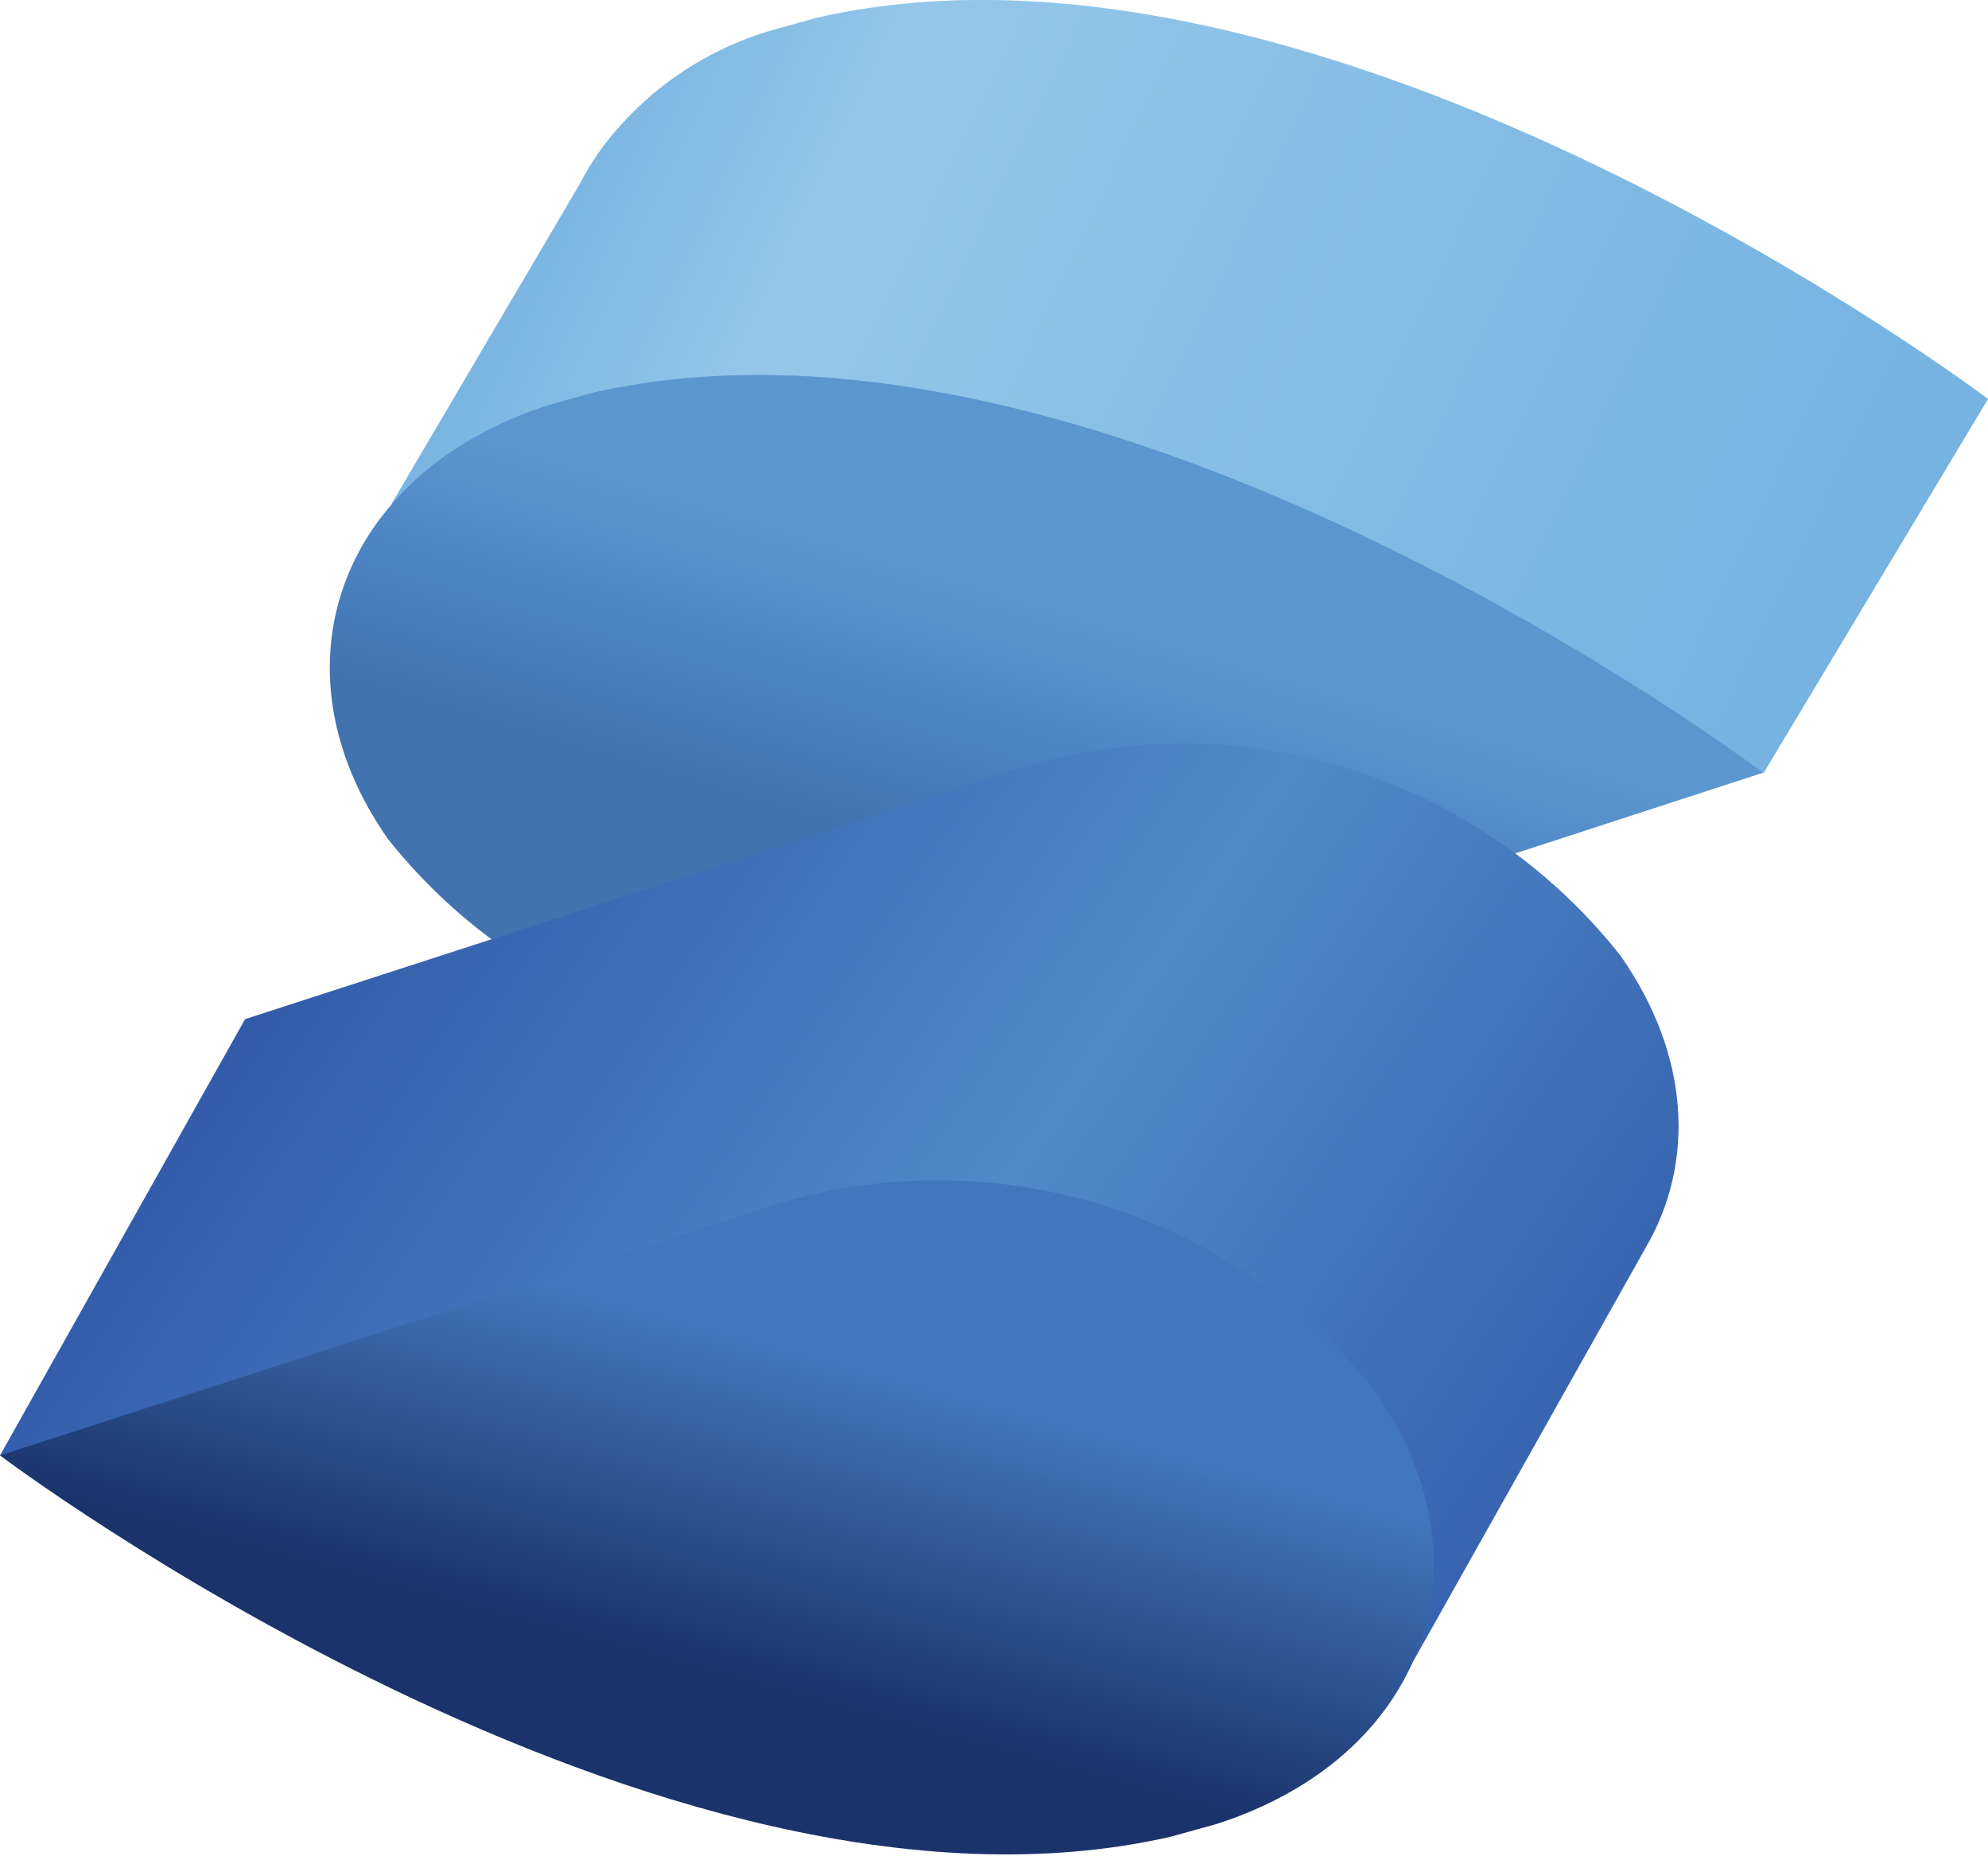
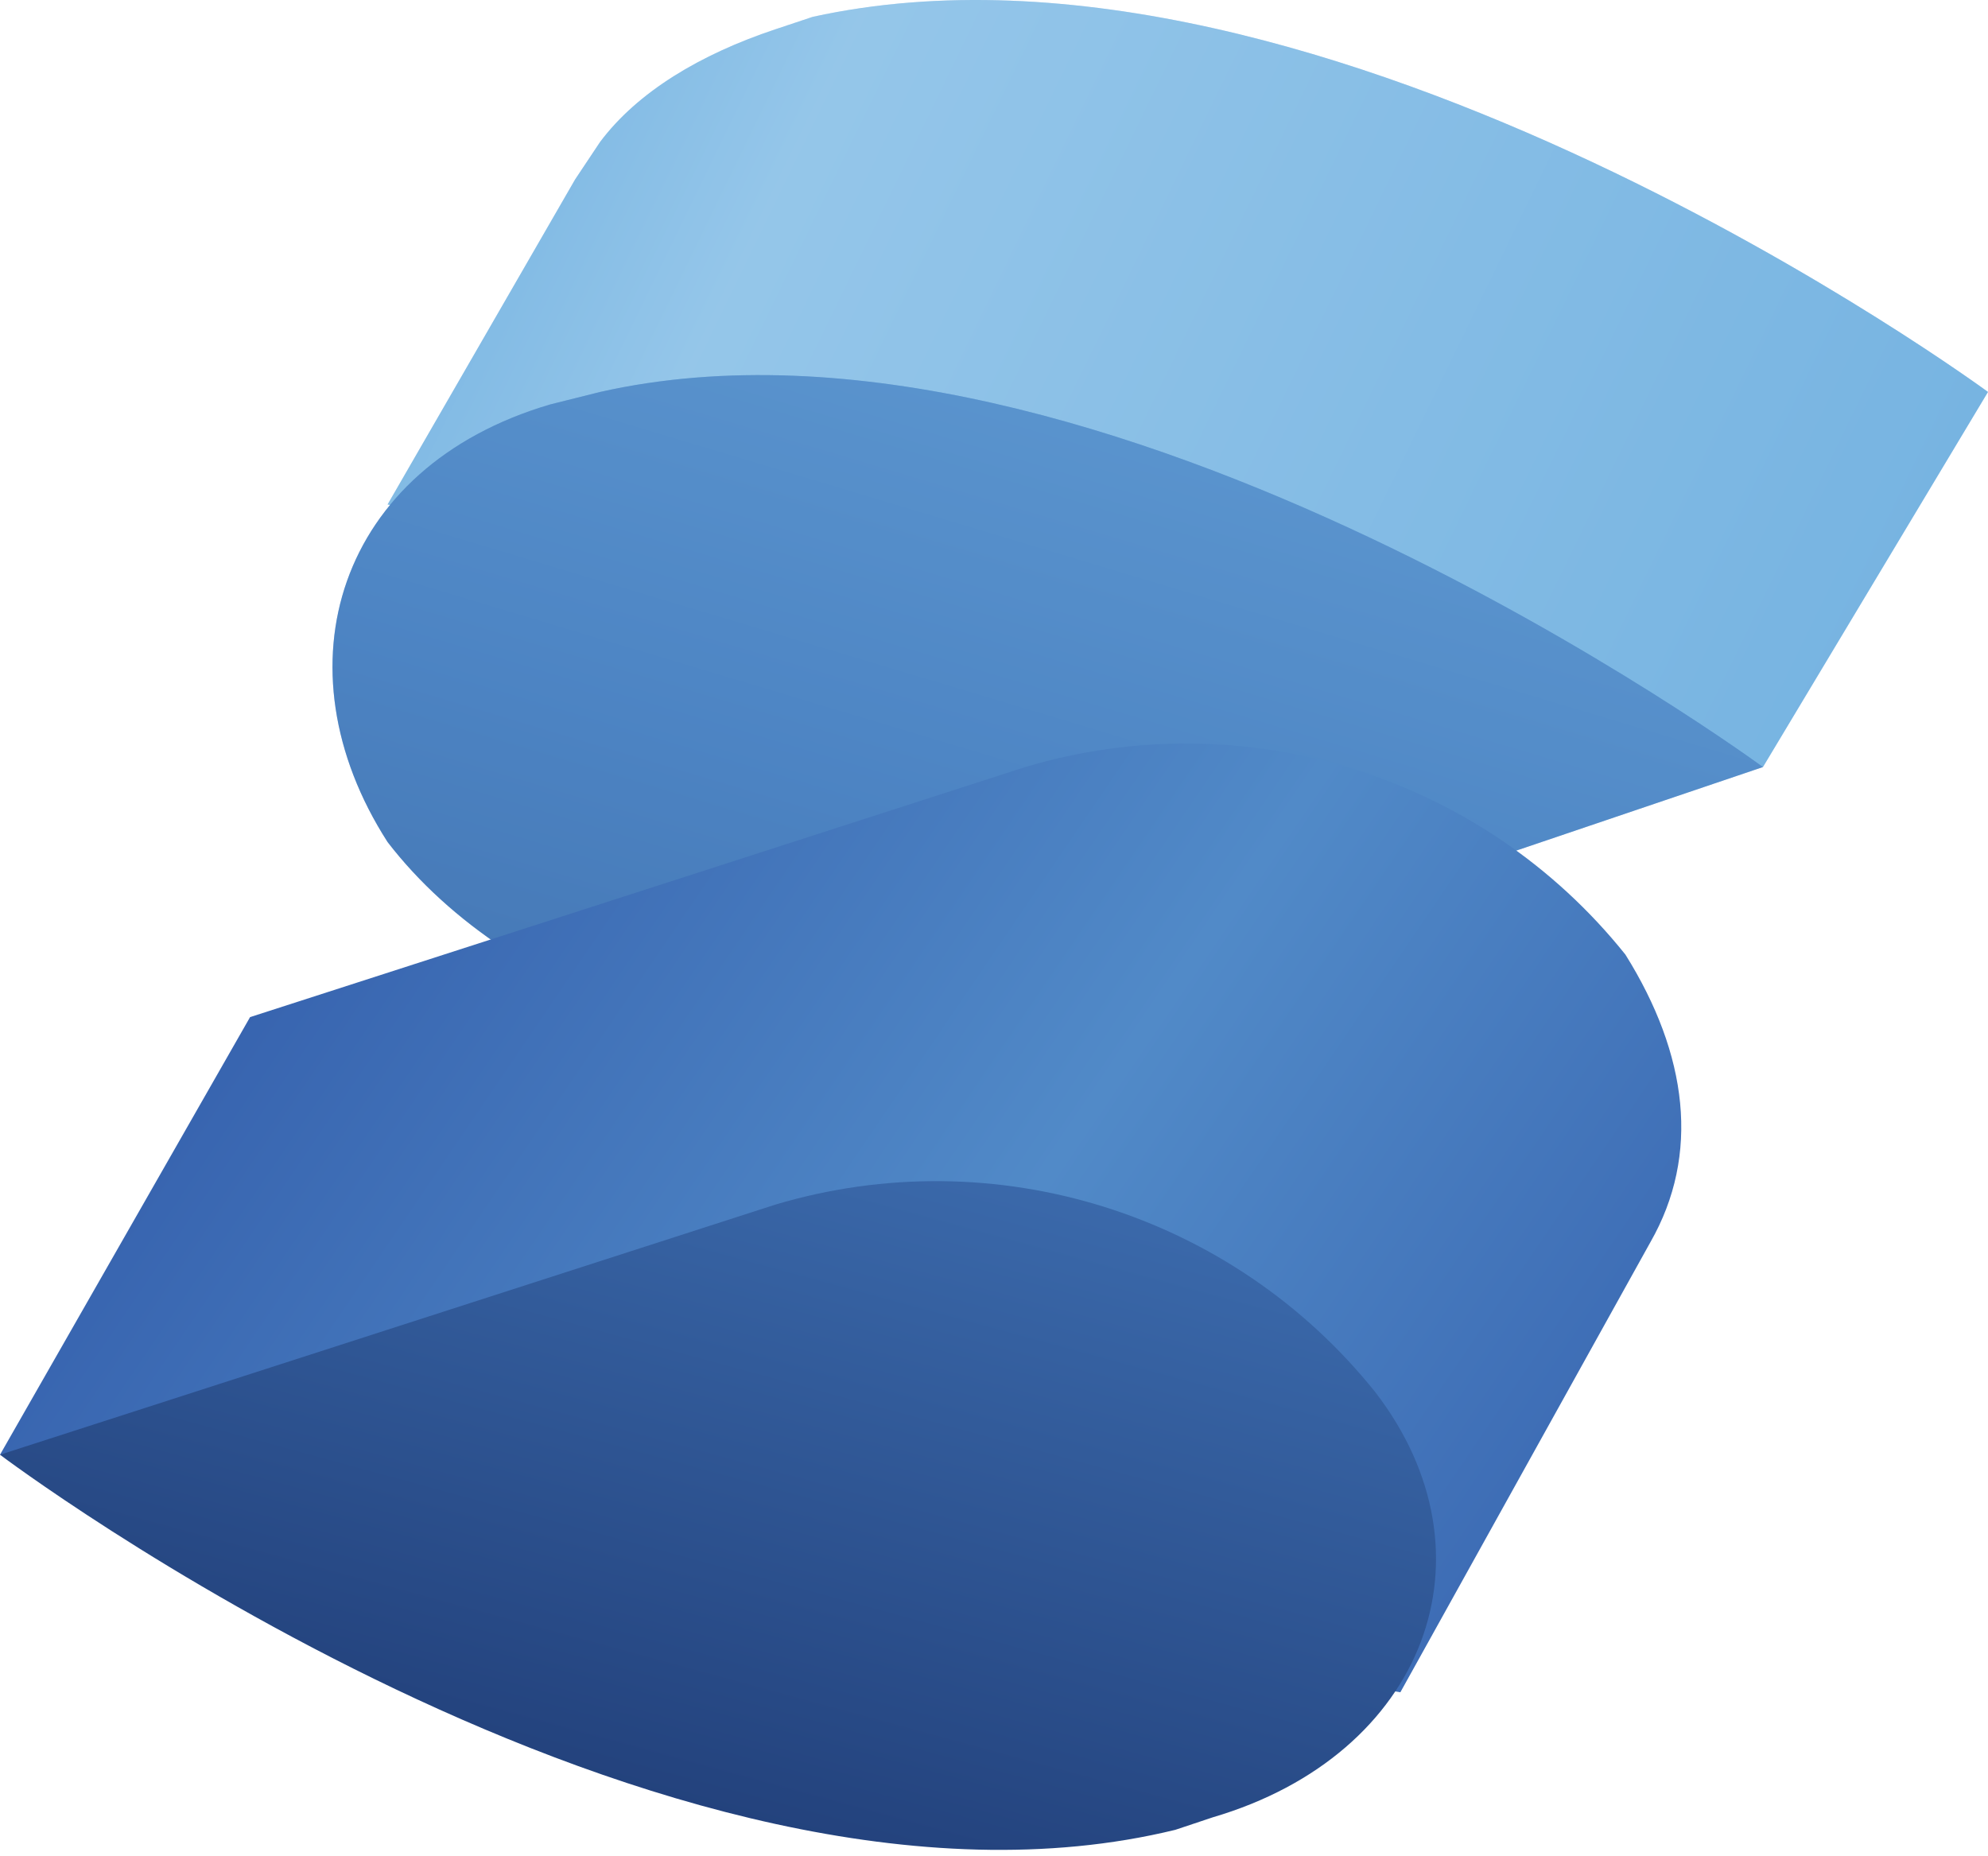
- <svg xmlns="http://www.w3.org/2000/svg" width="256px" height="239px" viewBox="0 0 256 239" version="1.1" preserveAspectRatio="xMidYMid">
+ <svg xmlns="http://www.w3.org/2000/svg" width="256px" height="239px" viewBox="256 239 256 239" version="1.1" preserveAspectRatio="xMidYMid">
  <defs>
-     <linearGradient x1="-6.104%" y1="38.125%" x2="91.398%" y2="61.055%" id="linearGradient-1">
-       <stop stop-color="#76B3E1" offset="10%" />
-       <stop stop-color="#DCF2FD" offset="30%" />
-       <stop stop-color="#76B3E1" offset="100%" />
+     <linearGradient id="solid-1" gradientUnits="userSpaceOnUse" x1="27.5" y1="3" x2="152" y2="63.5" gradientTransform="matrix(1.610062, 0, 0, 1.610062, 249.5593, 233.1208)">
+       <stop offset="0.1" stop-color="#76b3e1" />
+       <stop offset="0.3" stop-color="#dcf2fd" />
+       <stop offset="1" stop-color="#76b3e1" />
    </linearGradient>
-     <linearGradient x1="57.079%" y1="38.599%" x2="38.061%" y2="68.413%" id="linearGradient-2">
-       <stop stop-color="#76B3E1" offset="0%" />
-       <stop stop-color="#4377BB" offset="50%" />
-       <stop stop-color="#1F3B77" offset="100%" />
+     <linearGradient id="solid-2" gradientUnits="userSpaceOnUse" x1="95.8" y1="32.6" x2="74" y2="105.2" gradientTransform="matrix(1.610062, 0, 0, 1.610062, 249.5593, 233.1208)">
+       <stop offset="0" stop-color="#76b3e1" />
+       <stop offset="0.5" stop-color="#4377bb" />
+       <stop offset="1" stop-color="#1f3b77" />
    </linearGradient>
-     <linearGradient x1="10.699%" y1="34.589%" x2="104.477%" y2="70.659%" id="linearGradient-3">
-       <stop stop-color="#315AA9" offset="0%" />
-       <stop stop-color="#518AC8" offset="50%" />
-       <stop stop-color="#315AA9" offset="100%" />
+     <linearGradient id="solid-3" gradientUnits="userSpaceOnUse" x1="18.4" y1="64.2" x2="144.3" y2="149.8" gradientTransform="matrix(1.610062, 0, 0, 1.610062, 249.5593, 233.1208)">
+       <stop offset="0" stop-color="#315aa9" />
+       <stop offset="0.5" stop-color="#518ac8" />
+       <stop offset="1" stop-color="#315aa9" />
    </linearGradient>
-     <linearGradient x1="62.105%" y1="29.395%" x2="17.797%" y2="105.801%" id="linearGradient-4">
-       <stop stop-color="#4377BB" offset="0%" />
-       <stop stop-color="#1A336B" offset="50%" />
-       <stop stop-color="#1A336B" offset="100%" />
+     <linearGradient id="solid-4" gradientUnits="userSpaceOnUse" x1="75.2" y1="74.5" x2="24.4" y2="260.8" gradientTransform="matrix(1.610062, 0, 0, 1.610062, 249.5593, 233.1208)">
+       <stop offset="0" stop-color="#4377bb" />
+       <stop offset="0.5" stop-color="#1a336b" />
+       <stop offset="1" stop-color="#1a336b" />
    </linearGradient>
  </defs>
  <g>
-     <path d="M256,51.377 C256,51.377 171.143,-12.699 105.298,2.265 L99.516,3.864 C90.512,6.459 82.635,11.99 77.137,19.577 C76.25,20.864 75.444,22.204 74.722,23.59 L50.404,64.913 L92.408,73.11 C109.792,85.368 131.571,89.647 152.301,84.878 L227.125,99.502 L256,51.377 Z" fill="#76B3E1" />
-     <path d="M256,51.377 C256,51.377 171.143,-12.699 105.298,2.265 L99.516,3.864 C90.512,6.459 82.635,11.99 77.137,19.577 C76.25,20.864 75.444,22.204 74.722,23.59 L50.404,64.913 L92.408,73.11 C109.792,85.368 131.571,89.647 152.301,84.878 L227.125,99.502 L256,51.377 Z" fill="url(#linearGradient-1)" opacity="0.3" />
-     <path d="M76.388,50.561 L70.573,52.193 C43.704,60.866 34.521,86 49.962,108.039 C68.2,130.969 98.536,140.525 126.623,132.187 L227.023,99.502 C227.023,99.502 142.336,35.596 76.388,50.561 Z" fill="#518AC8" />
-     <path d="M76.388,50.561 L70.573,52.193 C43.704,60.866 34.521,86 49.962,108.039 C68.2,130.969 98.536,140.525 126.623,132.187 L227.023,99.502 C227.023,99.502 142.336,35.596 76.388,50.561 Z" fill="url(#linearGradient-2)" opacity="0.3" />
-     <path d="M208.657,123.038 C190.445,99.982 160.023,90.349 131.86,98.72 L31.562,131.235 L0,187.421 L179.68,218.03 L211.888,160.722 C218.316,149.737 217.67,135.894 208.657,123.038 Z" fill="url(#linearGradient-3)" />
-     <path d="M177.095,179.224 C158.894,156.262 128.579,146.641 100.468,154.906 L0,187.421 C0,187.421 85.027,251.497 150.702,236.532 L156.484,234.934 C183.387,226.397 192.57,201.263 177.095,179.224 Z" fill="url(#linearGradient-4)" />
+     <path d="M 512 289.472 C 512 289.472 426.667 226.681 360.653 241.171 L 355.824 242.781 C 346.164 246.002 338.113 250.831 333.282 257.272 L 330.063 262.101 L 305.911 303.963 L 347.774 312.014 C 365.484 323.284 388.025 328.115 408.956 323.284 L 483.019 337.775 L 512 289.472 Z" fill="#76b3e1" />
+     <path d="M 512 289.472 C 512 289.472 426.667 226.681 360.653 241.171 L 355.824 242.781 C 346.164 246.002 338.113 250.831 333.282 257.272 L 330.063 262.101 L 305.911 303.963 L 347.774 312.014 C 365.484 323.284 388.025 328.115 408.956 323.284 L 483.019 337.775 L 512 289.472 Z" opacity=".3" fill="url(#solid-1)" />
+     <path d="M 333.282 289.472 L 326.843 291.083 C 299.472 299.133 291.422 324.894 305.911 347.435 C 322.012 368.366 355.824 379.636 383.195 371.586 L 483.019 337.775 C 483.019 337.775 397.685 274.983 333.282 289.472 Z" fill="#518ac8" />
+     <path d="M 333.282 289.472 L 326.843 291.083 C 299.472 299.133 291.422 324.894 305.911 347.435 C 322.012 368.366 355.824 379.636 383.195 371.586 L 483.019 337.775 C 483.019 337.775 397.685 274.983 333.282 289.472 Z" opacity=".3" fill="url(#solid-2)" />
+     <path d="M 465.308 361.925 C 446.869 338.889 416.3 329.337 388.025 337.775 L 288.202 369.976 L 256 426.328 L 436.327 456.92 L 468.528 398.957 C 474.969 387.686 473.359 374.807 465.308 361.925 Z" fill="url(#solid-3)" />
+     <path d="M 433.106 418.277 C 414.667 395.241 384.1 385.689 355.824 394.127 L 256 426.328 C 256 426.328 341.333 490.73 407.346 474.631 L 412.176 473.019 C 439.547 464.97 449.207 439.209 433.106 418.277 Z" fill="url(#solid-4)" />
  </g>
</svg>
